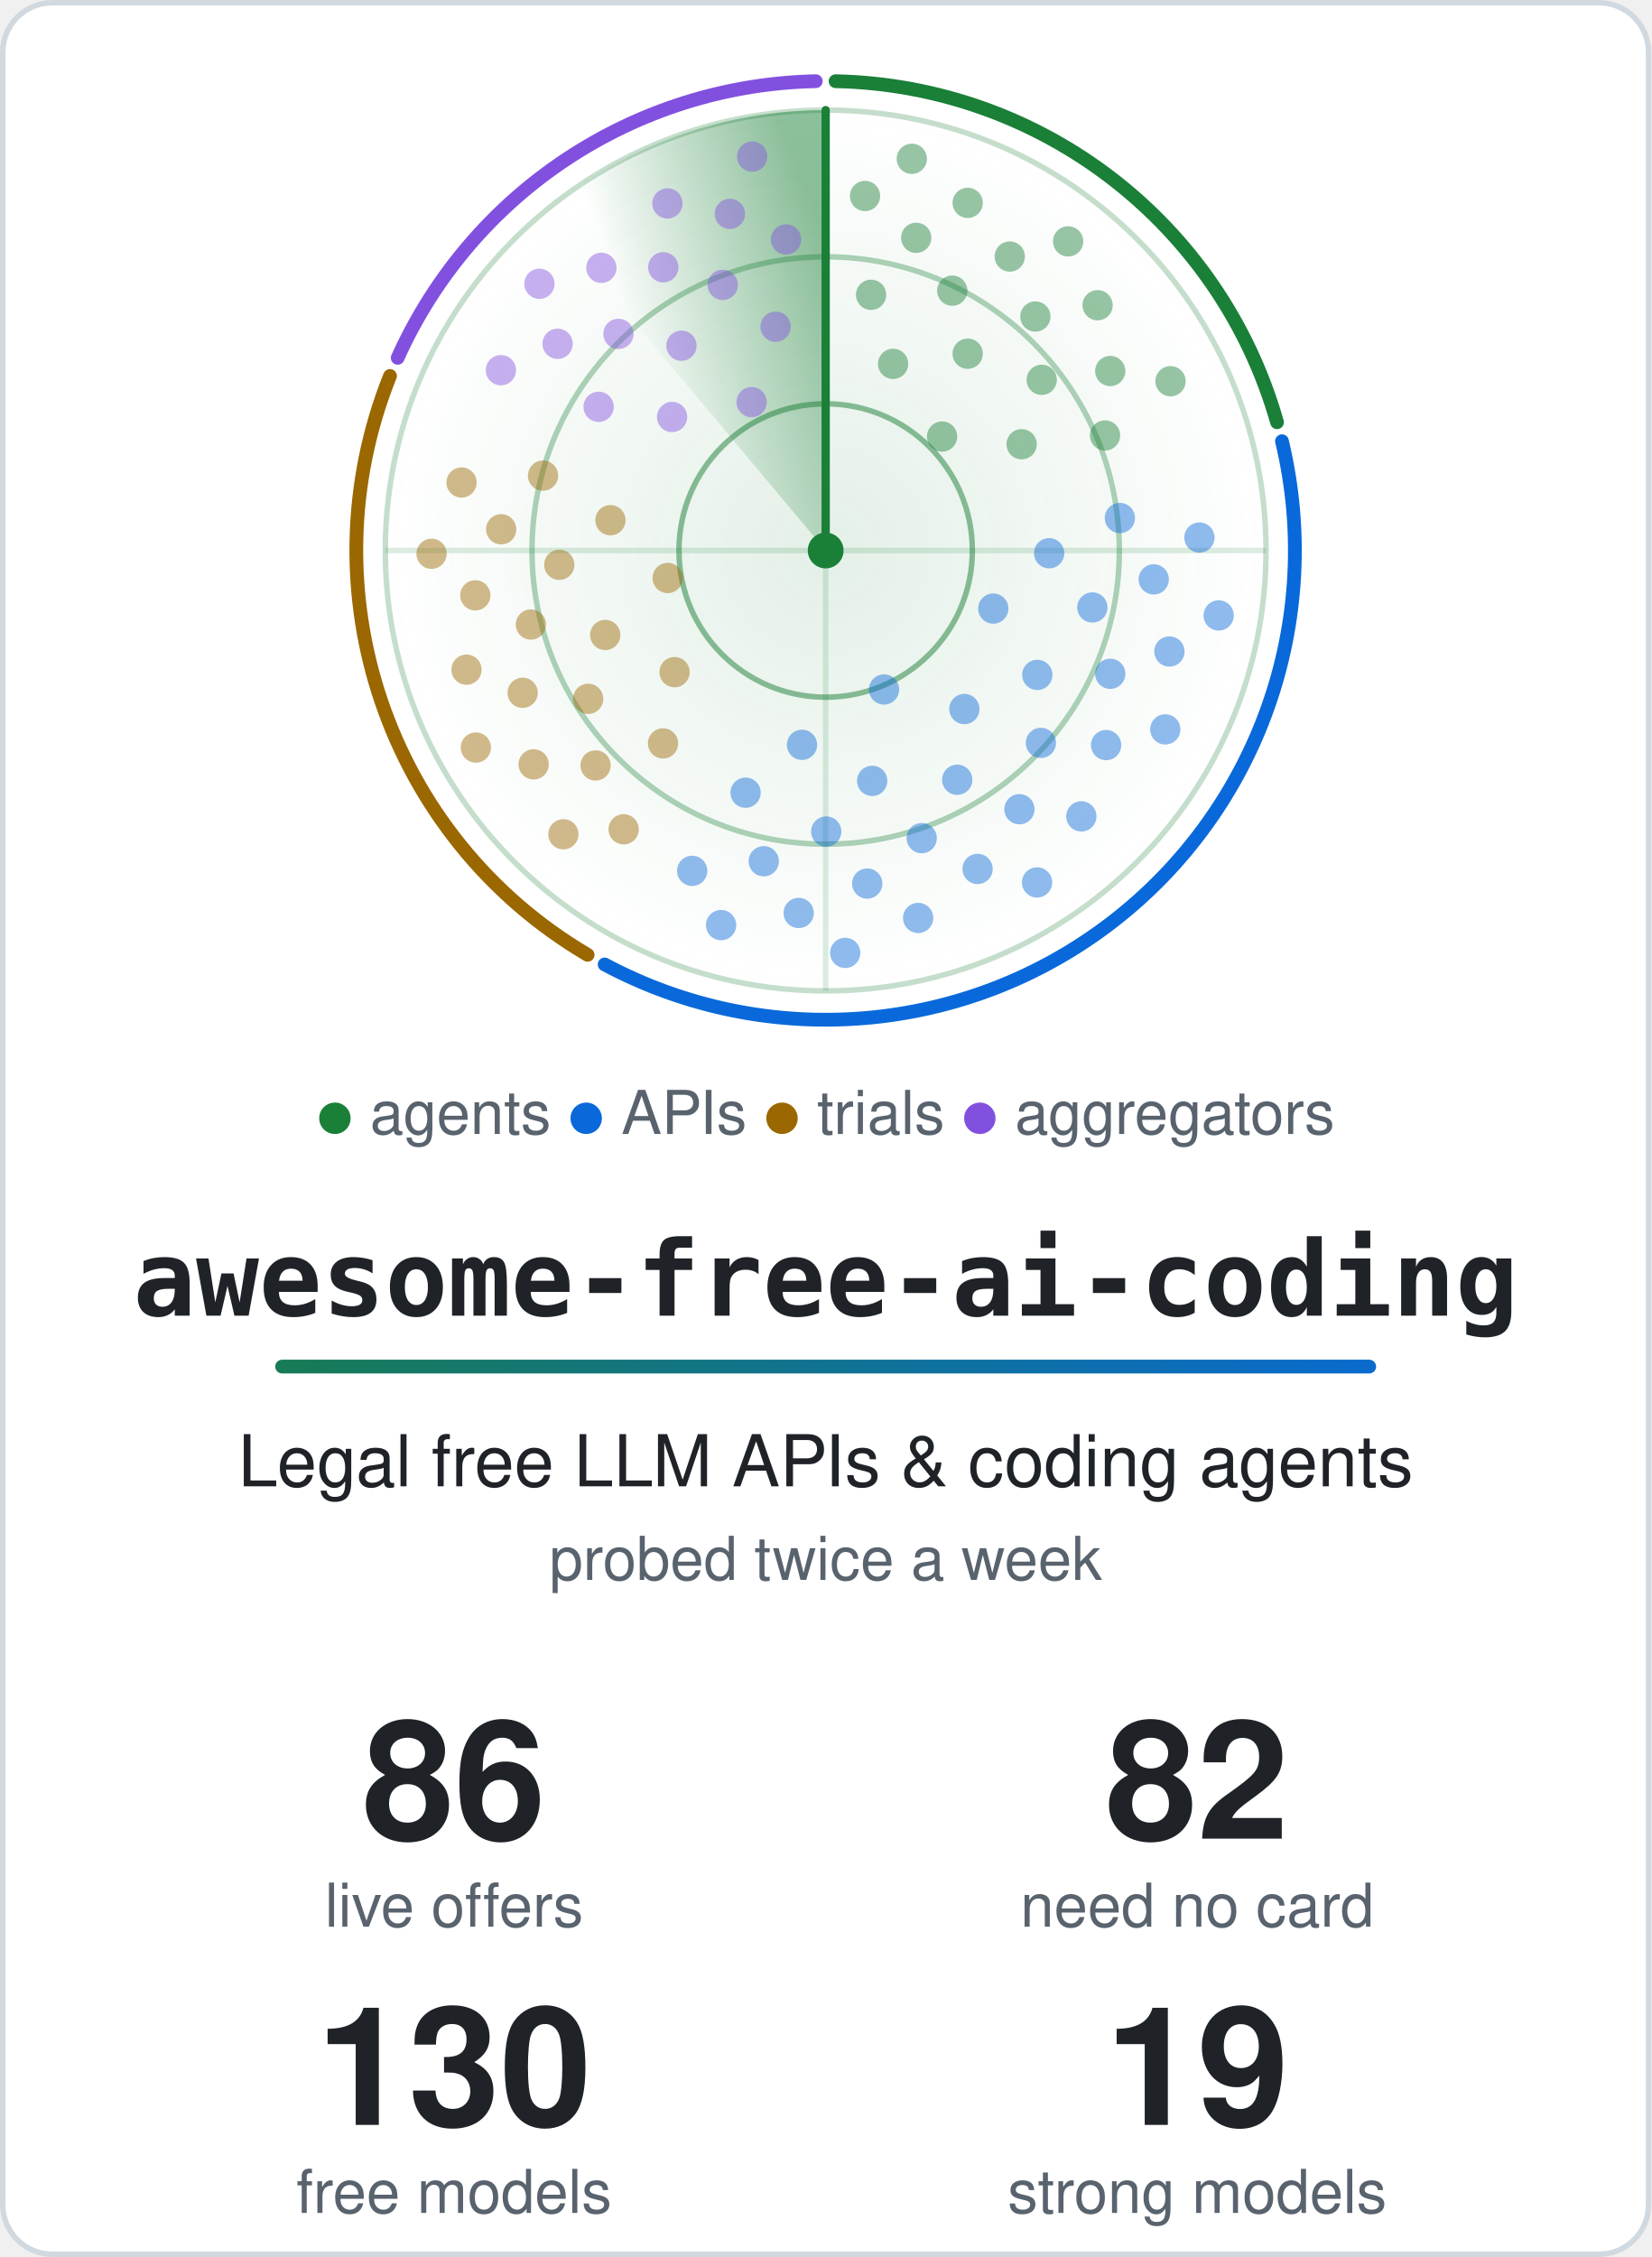
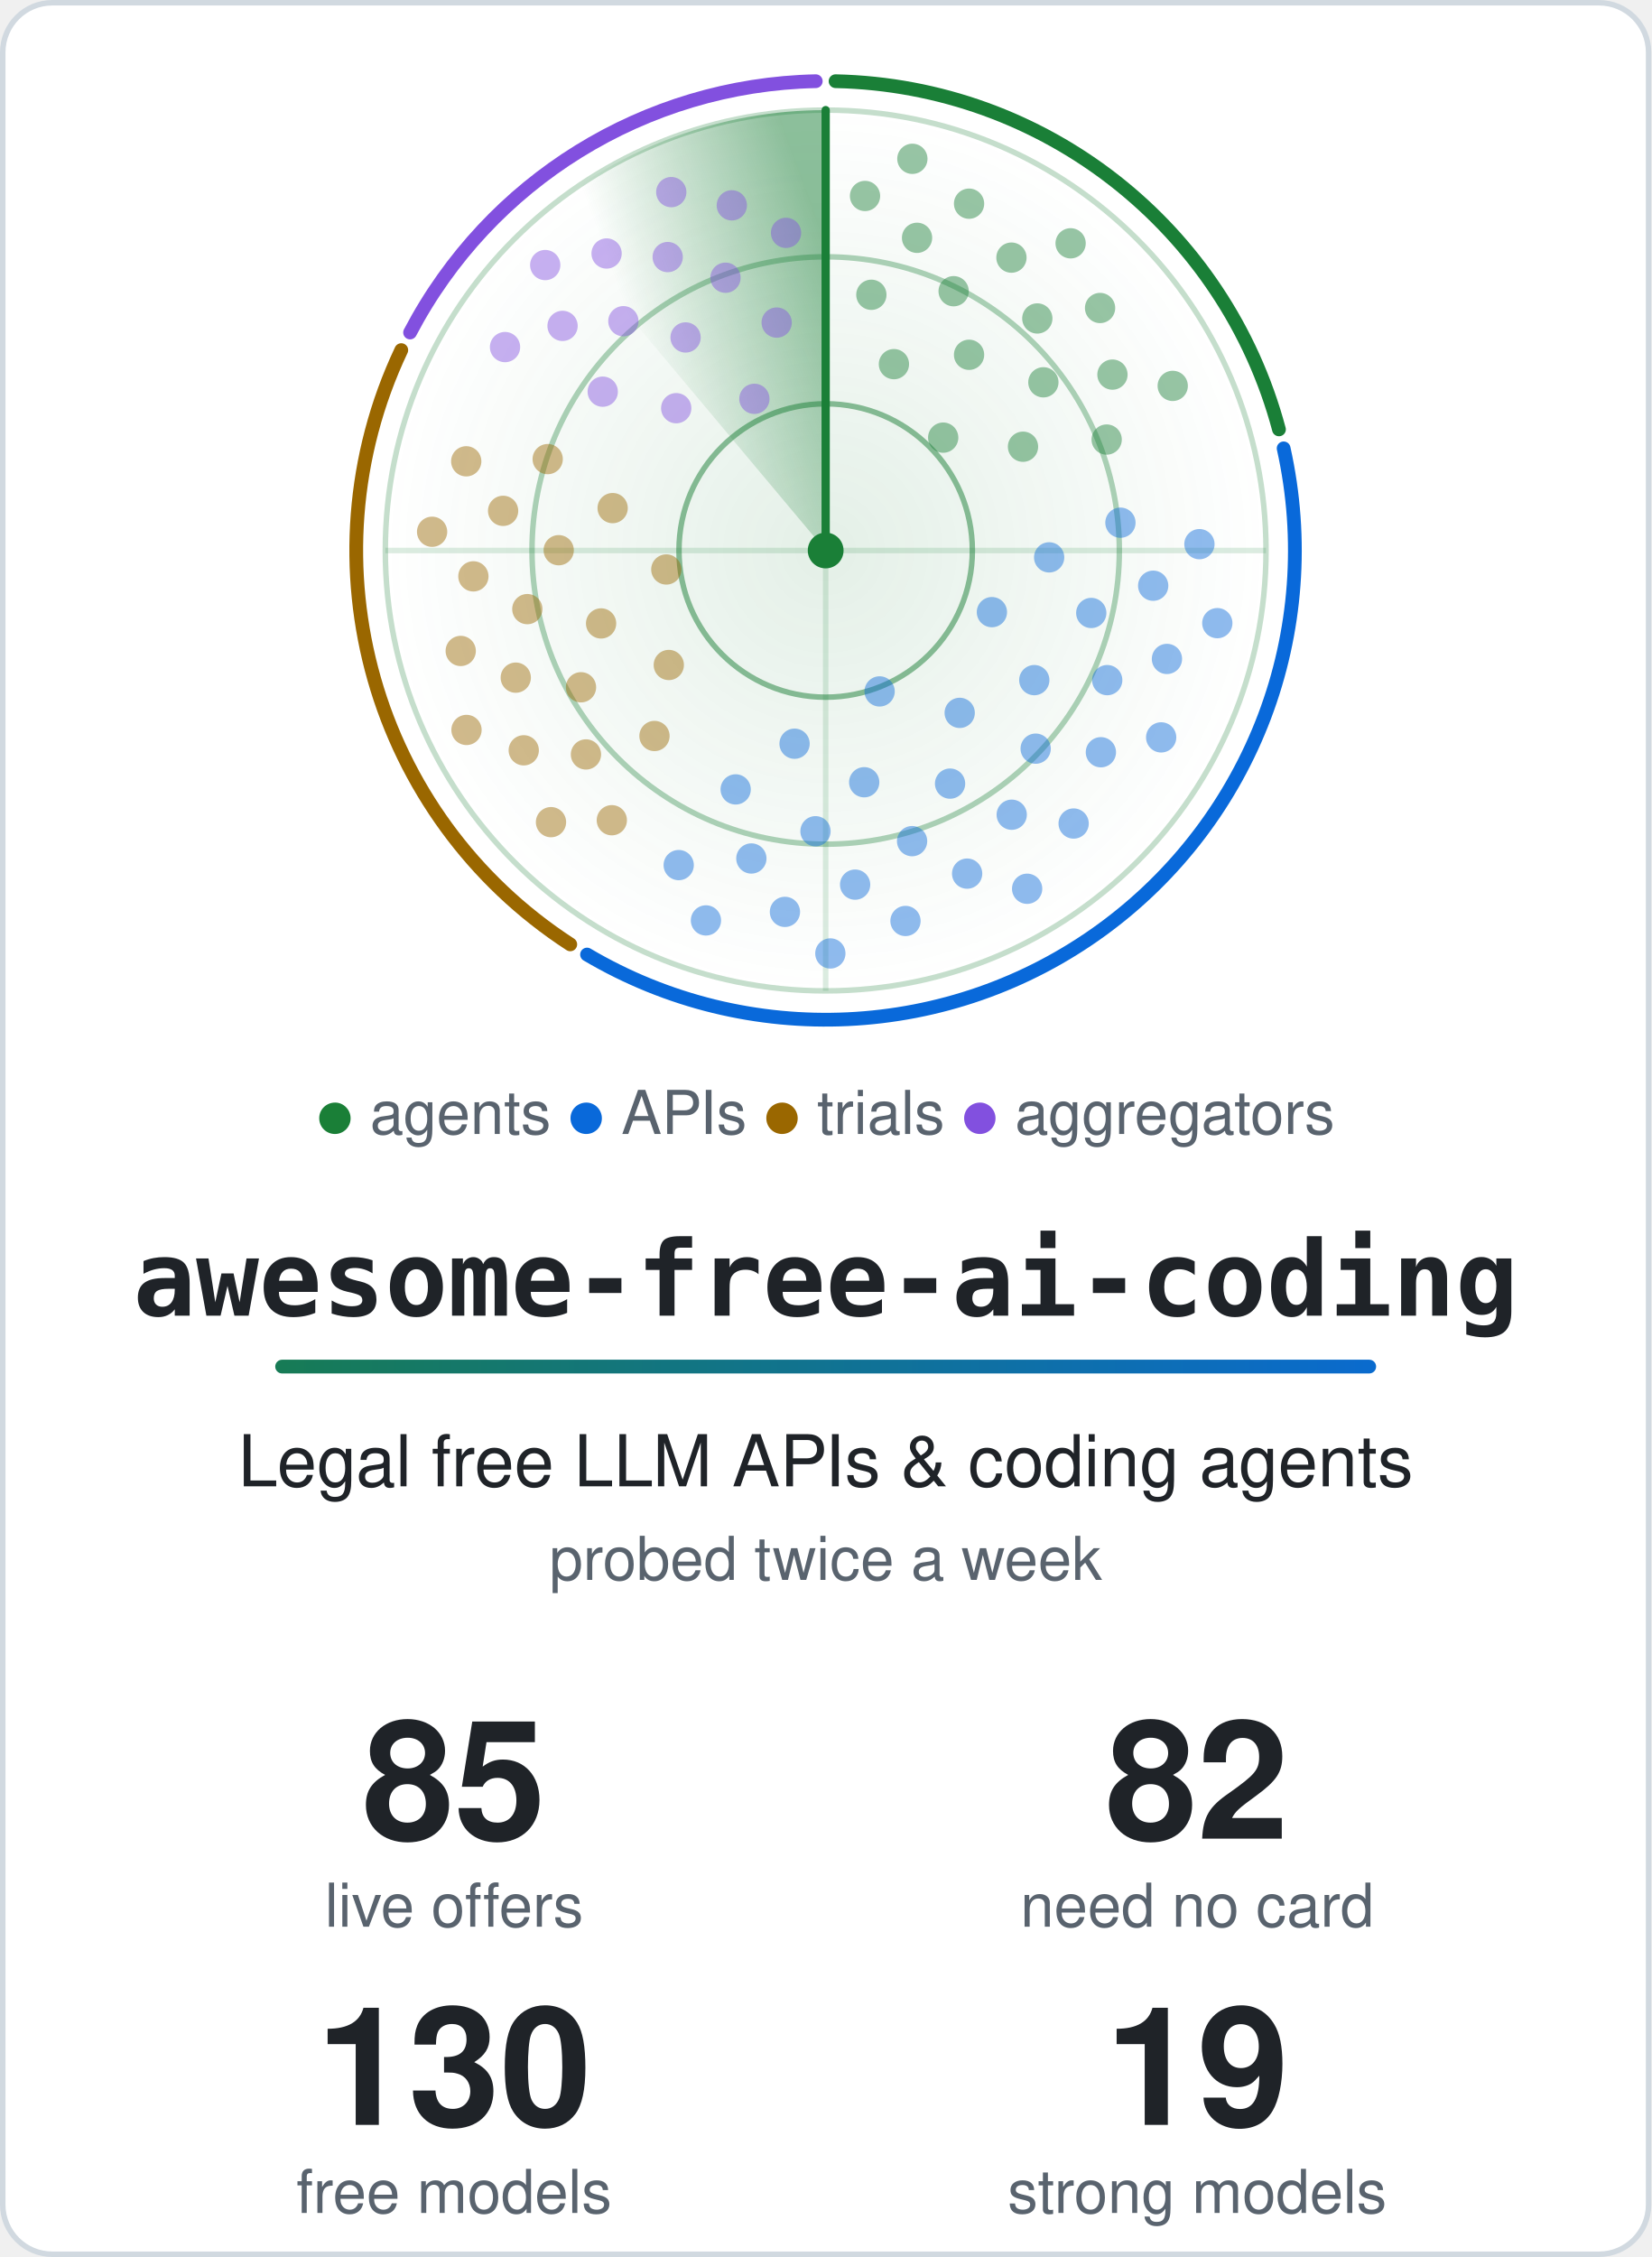
<svg xmlns="http://www.w3.org/2000/svg" width="600" height="820" viewBox="0 0 600 820" role="img" aria-labelledby="title">
  <style>.card{fill:#ffffff;stroke:#d1d9e0}.t{fill:#1f2328}.m{fill:#59636e}.ring{stroke:#1a7f37}.hub{fill:#1a7f37}.beam{stroke:#1a7f37}.s0,.s1,.g0,.g1{stop-color:#1a7f37}.a0{stop-color:#1a7f37}.a1{stop-color:#0969da}.dot.agents,.key.agents{fill:#1a7f37}.rim.agents{stroke:#1a7f37}.dot.apis,.key.apis{fill:#0969da}.rim.apis{stroke:#0969da}.dot.trials,.key.trials{fill:#9a6700}.rim.trials{stroke:#9a6700}.dot.aggregators,.key.aggregators{fill:#8250df}.rim.aggregators{stroke:#8250df}@media (prefers-color-scheme: dark) {.card{fill:#0d1117;stroke:#3d444d}.t{fill:#f0f6fc}.m{fill:#9198a1}.ring{stroke:#3fb950}.hub{fill:#3fb950}.beam{stroke:#3fb950}.s0,.s1,.g0,.g1{stop-color:#3fb950}.a0{stop-color:#3fb950}.a1{stop-color:#4493f8}.dot.agents,.key.agents{fill:#3fb950}.rim.agents{stroke:#3fb950}.dot.apis,.key.apis{fill:#4493f8}.rim.apis{stroke:#4493f8}.dot.trials,.key.trials{fill:#d29922}.rim.trials{stroke:#d29922}.dot.aggregators,.key.aggregators{fill:#ab7df8}.rim.aggregators{stroke:#ab7df8}}.rim{fill:none}.s0{stop-opacity:.5}.s1,.g1{stop-opacity:0}.g0{stop-opacity:.12}.dot{opacity:.45;animation:ping 6s linear infinite}@keyframes ping{0%,4%{opacity:1}55%,100%{opacity:.45}}.turning{animation:turn 6s linear infinite}@keyframes turn{to{transform:rotate(360deg)}}@media (prefers-reduced-motion: reduce) {.dot { animation: none; opacity: 1 } .turning { animation: none }}</style>
  <defs>
    <linearGradient id="accent" gradientUnits="userSpaceOnUse" x1="0" y1="0" x2="540" y2="0">
      <stop class="a0" offset="0" />
      <stop class="a1" offset="1" />
    </linearGradient>
  </defs>
  <rect class="card" x="1" y="1" width="598" height="818" rx="18" stroke-width="2" />
  <defs>
    <radialGradient id="glow">
      <stop class="g0" offset="0" />
      <stop class="g1" offset="1" />
    </radialGradient>
  </defs>
  <circle cx="300.0" cy="200.0" r="160.0" fill="url(#glow)" />
  <circle class="ring" cx="300.0" cy="200.0" r="53.3" fill="none" stroke-width="2" stroke-opacity=".5" />
  <circle class="ring" cx="300.0" cy="200.0" r="106.7" fill="none" stroke-width="2" stroke-opacity=".35" />
  <circle class="ring" cx="300.0" cy="200.0" r="160.0" fill="none" stroke-width="2" stroke-opacity=".25" />
  <path class="ring" d="M140.0 200.0H460.0M300.0 40.0V360.0" stroke-width="2" stroke-opacity=".15" />
-   <path class="rim agents" d="M303.6 29.5A170.5 170.5 0 0 1 464.0 153.4" stroke-width="5" stroke-linecap="round" />
-   <path class="rim apis" d="M465.8 160.3A170.5 170.5 0 0 1 219.7 350.4" stroke-width="5" stroke-linecap="round" />
-   <path class="rim trials" d="M213.5 346.9A170.5 170.5 0 0 1 141.7 136.6" stroke-width="5" stroke-linecap="round" />
-   <path class="rim aggregators" d="M144.5 130.0A170.5 170.5 0 0 1 296.4 29.5" stroke-width="5" stroke-linecap="round" />
+   <path class="rim agents" d="M303.6 29.5A170.5 170.5 0 0 1 464.7 156.0" stroke-width="5" stroke-linecap="round" />
+   <path class="rim apis" d="M466.4 162.9A170.5 170.5 0 0 1 213.3 346.8" stroke-width="5" stroke-linecap="round" />
+   <path class="rim trials" d="M207.2 343.1A170.5 170.5 0 0 1 145.8 127.2" stroke-width="5" stroke-linecap="round" />
+   <path class="rim aggregators" d="M149.0 120.8A170.5 170.5 0 0 1 296.4 29.5" stroke-width="5" stroke-linecap="round" />
  <defs>
    <linearGradient id="sweep" gradientUnits="userSpaceOnUse" x1="300.0" y1="88.0" x2="228.0" y2="114.2">
      <stop class="s0" offset="0" />
      <stop class="s1" offset="1" />
    </linearGradient>
  </defs>
  <g class="turning" style="transform-origin:300.0px 200.0px">
    <path fill="url(#sweep)" d="M300.0 200.0L197.2 77.4A160.0 160.0 0 0 1 300.0 40.0Z" />
    <line class="beam" x1="300.0" y1="200.0" x2="300.0" y2="40.0" stroke-width="3" stroke-linecap="round" />
  </g>
-   <circle class="dot agents" cx="342.3" cy="158.6" r="5.5" style="animation-delay:0.76s" />
-   <circle class="dot agents" cx="324.5" cy="132.2" r="5.5" style="animation-delay:0.33s" />
-   <circle class="dot agents" cx="371.2" cy="161.4" r="5.5" style="animation-delay:1.03s" />
-   <circle class="dot agents" cx="351.6" cy="128.5" r="5.5" style="animation-delay:0.60s" />
-   <circle class="dot agents" cx="316.5" cy="107.1" r="5.5" style="animation-delay:0.17s" />
-   <circle class="dot agents" cx="378.5" cy="138.0" r="5.5" style="animation-delay:0.86s" />
-   <circle class="dot agents" cx="346.0" cy="105.6" r="5.5" style="animation-delay:0.43s" />
-   <circle class="dot agents" cx="401.5" cy="158.2" r="5.5" style="animation-delay:1.13s" />
-   <circle class="dot agents" cx="376.2" cy="115.0" r="5.5" style="animation-delay:0.70s" />
-   <circle class="dot agents" cx="332.9" cy="86.4" r="5.5" style="animation-delay:0.27s" />
-   <circle class="dot agents" cx="403.4" cy="134.8" r="5.5" style="animation-delay:0.96s" />
-   <circle class="dot agents" cx="366.9" cy="93.2" r="5.5" style="animation-delay:0.53s" />
+   <circle class="dot agents" cx="342.7" cy="159.0" r="5.5" style="animation-delay:0.77s" />
+   <circle class="dot agents" cx="324.8" cy="132.3" r="5.5" style="animation-delay:0.34s" />
+   <circle class="dot agents" cx="371.7" cy="162.3" r="5.5" style="animation-delay:1.04s" />
+   <circle class="dot agents" cx="352.1" cy="128.9" r="5.5" style="animation-delay:0.60s" />
+   <circle class="dot agents" cx="316.6" cy="107.1" r="5.5" style="animation-delay:0.17s" />
+   <circle class="dot agents" cx="379.1" cy="138.9" r="5.5" style="animation-delay:0.87s" />
+   <circle class="dot agents" cx="346.5" cy="105.8" r="5.5" style="animation-delay:0.44s" />
+   <circle class="dot agents" cx="402.1" cy="159.7" r="5.5" style="animation-delay:1.14s" />
+   <circle class="dot agents" cx="376.9" cy="115.7" r="5.5" style="animation-delay:0.71s" />
+   <circle class="dot agents" cx="333.2" cy="86.4" r="5.5" style="animation-delay:0.27s" />
+   <circle class="dot agents" cx="404.2" cy="136.1" r="5.5" style="animation-delay:0.97s" />
+   <circle class="dot agents" cx="367.5" cy="93.6" r="5.5" style="animation-delay:0.54s" />
  <circle class="dot agents" cx="314.3" cy="71.2" r="5.5" style="animation-delay:0.11s" />
-   <circle class="dot agents" cx="398.8" cy="110.9" r="5.5" style="animation-delay:0.80s" />
-   <circle class="dot agents" cx="351.6" cy="73.7" r="5.5" style="animation-delay:0.37s" />
-   <circle class="dot agents" cx="425.3" cy="138.5" r="5.5" style="animation-delay:1.06s" />
-   <circle class="dot agents" cx="388.1" cy="87.7" r="5.5" style="animation-delay:0.64s" />
-   <circle class="dot agents" cx="331.3" cy="57.7" r="5.5" style="animation-delay:0.21s" />
-   <circle class="dot apis" cx="321.2" cy="250.5" r="5.5" style="animation-delay:2.62s" />
-   <circle class="dot apis" cx="360.9" cy="221.1" r="5.5" style="animation-delay:1.82s" />
-   <circle class="dot apis" cx="291.4" cy="270.6" r="5.5" style="animation-delay:3.12s" />
-   <circle class="dot apis" cx="350.4" cy="257.6" r="5.5" style="animation-delay:2.31s" />
-   <circle class="dot apis" cx="381.2" cy="201.0" r="5.5" style="animation-delay:1.51s" />
-   <circle class="dot apis" cx="316.9" cy="283.7" r="5.5" style="animation-delay:2.81s" />
-   <circle class="dot apis" cx="376.9" cy="245.2" r="5.5" style="animation-delay:2.01s" />
-   <circle class="dot apis" cx="270.9" cy="288.0" r="5.5" style="animation-delay:3.30s" />
-   <circle class="dot apis" cx="347.8" cy="283.3" r="5.5" style="animation-delay:2.50s" />
-   <circle class="dot apis" cx="396.9" cy="220.7" r="5.5" style="animation-delay:1.70s" />
-   <circle class="dot apis" cx="300.2" cy="302.1" r="5.5" style="animation-delay:3.00s" />
-   <circle class="dot apis" cx="378.2" cy="269.9" r="5.5" style="animation-delay:2.20s" />
-   <circle class="dot apis" cx="406.9" cy="188.2" r="5.5" style="animation-delay:1.39s" />
-   <circle class="dot apis" cx="334.9" cy="304.5" r="5.5" style="animation-delay:2.69s" />
-   <circle class="dot apis" cx="403.4" cy="244.8" r="5.5" style="animation-delay:1.89s" />
-   <circle class="dot apis" cx="277.5" cy="312.9" r="5.5" style="animation-delay:3.19s" />
-   <circle class="dot apis" cx="370.4" cy="294.0" r="5.5" style="animation-delay:2.39s" />
-   <circle class="dot apis" cx="419.2" cy="210.5" r="5.5" style="animation-delay:1.58s" />
-   <circle class="dot apis" cx="315.1" cy="321.0" r="5.5" style="animation-delay:2.88s" />
-   <circle class="dot apis" cx="401.9" cy="270.7" r="5.5" style="animation-delay:2.08s" />
-   <circle class="dot apis" cx="251.5" cy="316.4" r="5.5" style="animation-delay:3.38s" />
-   <circle class="dot apis" cx="355.2" cy="315.7" r="5.5" style="animation-delay:2.58s" />
-   <circle class="dot apis" cx="424.9" cy="236.7" r="5.5" style="animation-delay:1.77s" />
-   <circle class="dot apis" cx="290.2" cy="331.7" r="5.5" style="animation-delay:3.07s" />
-   <circle class="dot apis" cx="392.9" cy="296.6" r="5.5" style="animation-delay:2.27s" />
-   <circle class="dot apis" cx="435.8" cy="195.3" r="5.5" style="animation-delay:1.47s" />
-   <circle class="dot apis" cx="333.6" cy="333.5" r="5.5" style="animation-delay:2.76s" />
-   <circle class="dot apis" cx="423.4" cy="265.0" r="5.5" style="animation-delay:1.96s" />
-   <circle class="dot apis" cx="262.0" cy="336.1" r="5.5" style="animation-delay:3.26s" />
-   <circle class="dot apis" cx="376.8" cy="320.6" r="5.5" style="animation-delay:2.46s" />
-   <circle class="dot apis" cx="442.8" cy="223.6" r="5.5" style="animation-delay:1.66s" />
-   <circle class="dot apis" cx="307.1" cy="346.2" r="5.5" style="animation-delay:2.95s" />
-   <circle class="dot trials" cx="242.6" cy="210.0" r="5.5" style="animation-delay:4.34s" />
-   <circle class="dot trials" cx="245.1" cy="244.2" r="5.5" style="animation-delay:3.85s" />
-   <circle class="dot trials" cx="221.8" cy="189.0" r="5.5" style="animation-delay:4.63s" />
-   <circle class="dot trials" cx="219.9" cy="230.7" r="5.5" style="animation-delay:4.15s" />
-   <circle class="dot trials" cx="240.9" cy="270.1" r="5.5" style="animation-delay:3.67s" />
-   <circle class="dot trials" cx="203.2" cy="205.2" r="5.5" style="animation-delay:4.45s" />
-   <circle class="dot trials" cx="213.7" cy="253.9" r="5.5" style="animation-delay:3.97s" />
-   <circle class="dot trials" cx="197.3" cy="172.8" r="5.5" style="animation-delay:4.75s" />
-   <circle class="dot trials" cx="192.9" cy="226.9" r="5.5" style="animation-delay:4.26s" />
-   <circle class="dot trials" cx="216.4" cy="278.1" r="5.5" style="animation-delay:3.78s" />
-   <circle class="dot trials" cx="182.1" cy="192.3" r="5.5" style="animation-delay:4.56s" />
-   <circle class="dot trials" cx="189.9" cy="251.7" r="5.5" style="animation-delay:4.08s" />
-   <circle class="dot trials" cx="226.6" cy="301.3" r="5.5" style="animation-delay:3.60s" />
-   <circle class="dot trials" cx="172.7" cy="216.3" r="5.5" style="animation-delay:4.38s" />
-   <circle class="dot trials" cx="193.9" cy="277.7" r="5.5" style="animation-delay:3.90s" />
-   <circle class="dot trials" cx="167.7" cy="175.3" r="5.5" style="animation-delay:4.68s" />
-   <circle class="dot trials" cx="169.5" cy="243.3" r="5.5" style="animation-delay:4.19s" />
-   <circle class="dot trials" cx="204.7" cy="303.1" r="5.5" style="animation-delay:3.71s" />
-   <circle class="dot trials" cx="156.8" cy="201.2" r="5.5" style="animation-delay:4.49s" />
-   <circle class="dot trials" cx="172.9" cy="271.6" r="5.5" style="animation-delay:4.01s" />
-   <circle class="dot aggregators" cx="273.1" cy="146.1" r="5.5" style="animation-delay:5.56s" />
-   <circle class="dot aggregators" cx="244.2" cy="151.5" r="5.5" style="animation-delay:5.18s" />
-   <circle class="dot aggregators" cx="281.8" cy="118.7" r="5.5" style="animation-delay:5.79s" />
-   <circle class="dot aggregators" cx="247.6" cy="125.6" r="5.5" style="animation-delay:5.41s" />
-   <circle class="dot aggregators" cx="217.5" cy="147.8" r="5.5" style="animation-delay:5.04s" />
-   <circle class="dot aggregators" cx="262.6" cy="103.5" r="5.5" style="animation-delay:5.65s" />
-   <circle class="dot aggregators" cx="224.7" cy="121.3" r="5.5" style="animation-delay:5.27s" />
-   <circle class="dot aggregators" cx="285.6" cy="87.0" r="5.5" style="animation-delay:5.88s" />
-   <circle class="dot aggregators" cx="241.0" cy="97.1" r="5.5" style="animation-delay:5.50s" />
-   <circle class="dot aggregators" cx="202.6" cy="124.9" r="5.5" style="animation-delay:5.13s" />
-   <circle class="dot aggregators" cx="265.2" cy="77.7" r="5.5" style="animation-delay:5.74s" />
-   <circle class="dot aggregators" cx="218.5" cy="97.3" r="5.5" style="animation-delay:5.36s" />
-   <circle class="dot aggregators" cx="182.0" cy="134.5" r="5.5" style="animation-delay:4.98s" />
-   <circle class="dot aggregators" cx="242.5" cy="73.9" r="5.5" style="animation-delay:5.59s" />
-   <circle class="dot aggregators" cx="196.0" cy="103.1" r="5.5" style="animation-delay:5.22s" />
-   <circle class="dot aggregators" cx="273.3" cy="56.9" r="5.5" style="animation-delay:5.82s" />
+   <circle class="dot agents" cx="399.7" cy="111.9" r="5.5" style="animation-delay:0.81s" />
+   <circle class="dot agents" cx="352.1" cy="74.0" r="5.5" style="animation-delay:0.37s" />
+   <circle class="dot agents" cx="426.1" cy="140.2" r="5.5" style="animation-delay:1.08s" />
+   <circle class="dot agents" cx="389.0" cy="88.4" r="5.5" style="animation-delay:0.64s" />
+   <circle class="dot agents" cx="331.5" cy="57.7" r="5.5" style="animation-delay:0.21s" />
+   <circle class="dot apis" cx="319.6" cy="251.2" r="5.5" style="animation-delay:2.65s" />
+   <circle class="dot apis" cx="360.4" cy="222.4" r="5.5" style="animation-delay:1.84s" />
+   <circle class="dot apis" cx="288.7" cy="270.2" r="5.5" style="animation-delay:3.15s" />
+   <circle class="dot apis" cx="348.7" cy="259.0" r="5.5" style="animation-delay:2.34s" />
+   <circle class="dot apis" cx="381.2" cy="202.5" r="5.5" style="animation-delay:1.53s" />
+   <circle class="dot apis" cx="314.0" cy="284.2" r="5.5" style="animation-delay:2.84s" />
+   <circle class="dot apis" cx="375.8" cy="247.1" r="5.5" style="animation-delay:2.03s" />
+   <circle class="dot apis" cx="267.3" cy="286.8" r="5.5" style="animation-delay:3.34s" />
+   <circle class="dot apis" cx="345.2" cy="284.7" r="5.5" style="animation-delay:2.53s" />
+   <circle class="dot apis" cx="396.5" cy="222.7" r="5.5" style="animation-delay:1.72s" />
+   <circle class="dot apis" cx="296.3" cy="302.0" r="5.5" style="animation-delay:3.03s" />
+   <circle class="dot apis" cx="376.3" cy="272.0" r="5.5" style="animation-delay:2.22s" />
+   <circle class="dot apis" cx="407.1" cy="189.9" r="5.5" style="animation-delay:1.41s" />
+   <circle class="dot apis" cx="331.4" cy="305.6" r="5.5" style="animation-delay:2.72s" />
+   <circle class="dot apis" cx="402.3" cy="247.1" r="5.5" style="animation-delay:1.91s" />
+   <circle class="dot apis" cx="273.0" cy="311.9" r="5.5" style="animation-delay:3.23s" />
+   <circle class="dot apis" cx="367.6" cy="296.0" r="5.5" style="animation-delay:2.41s" />
+   <circle class="dot apis" cx="419.0" cy="212.8" r="5.5" style="animation-delay:1.60s" />
+   <circle class="dot apis" cx="310.7" cy="321.4" r="5.5" style="animation-delay:2.92s" />
+   <circle class="dot apis" cx="400.0" cy="273.3" r="5.5" style="animation-delay:2.10s" />
+   <circle class="dot apis" cx="246.6" cy="314.3" r="5.5" style="animation-delay:3.42s" />
+   <circle class="dot apis" cx="351.4" cy="317.4" r="5.5" style="animation-delay:2.61s" />
+   <circle class="dot apis" cx="424.0" cy="239.4" r="5.5" style="animation-delay:1.79s" />
+   <circle class="dot apis" cx="285.2" cy="331.3" r="5.5" style="animation-delay:3.11s" />
+   <circle class="dot apis" cx="390.1" cy="299.2" r="5.5" style="animation-delay:2.30s" />
+   <circle class="dot apis" cx="435.8" cy="197.7" r="5.5" style="animation-delay:1.48s" />
+   <circle class="dot apis" cx="329.0" cy="334.6" r="5.5" style="animation-delay:2.80s" />
+   <circle class="dot apis" cx="421.9" cy="267.9" r="5.5" style="animation-delay:1.99s" />
+   <circle class="dot apis" cx="256.5" cy="334.4" r="5.5" style="animation-delay:3.30s" />
+   <circle class="dot apis" cx="373.2" cy="322.9" r="5.5" style="animation-delay:2.49s" />
+   <circle class="dot apis" cx="442.3" cy="226.4" r="5.5" style="animation-delay:1.68s" />
+   <circle class="dot apis" cx="301.7" cy="346.4" r="5.5" style="animation-delay:2.99s" />
+   <circle class="dot trials" cx="242.1" cy="206.9" r="5.5" style="animation-delay:4.39s" />
+   <circle class="dot trials" cx="243.0" cy="241.6" r="5.5" style="animation-delay:3.90s" />
+   <circle class="dot trials" cx="222.6" cy="184.6" r="5.5" style="animation-delay:4.69s" />
+   <circle class="dot trials" cx="218.4" cy="226.5" r="5.5" style="animation-delay:4.20s" />
+   <circle class="dot trials" cx="237.8" cy="267.4" r="5.5" style="animation-delay:3.71s" />
+   <circle class="dot trials" cx="203.0" cy="199.9" r="5.5" style="animation-delay:4.50s" />
+   <circle class="dot trials" cx="211.1" cy="249.7" r="5.5" style="animation-delay:4.01s" />
+   <circle class="dot trials" cx="199.0" cy="166.8" r="5.5" style="animation-delay:4.80s" />
+   <circle class="dot trials" cx="191.6" cy="221.3" r="5.5" style="animation-delay:4.31s" />
+   <circle class="dot trials" cx="212.9" cy="274.1" r="5.5" style="animation-delay:3.83s" />
+   <circle class="dot trials" cx="182.8" cy="185.6" r="5.5" style="animation-delay:4.62s" />
+   <circle class="dot trials" cx="187.4" cy="246.2" r="5.5" style="animation-delay:4.13s" />
+   <circle class="dot trials" cx="222.3" cy="298.0" r="5.5" style="animation-delay:3.64s" />
+   <circle class="dot trials" cx="172.0" cy="209.4" r="5.5" style="animation-delay:4.43s" />
+   <circle class="dot trials" cx="190.3" cy="272.6" r="5.5" style="animation-delay:3.94s" />
+   <circle class="dot trials" cx="169.4" cy="167.6" r="5.5" style="animation-delay:4.73s" />
+   <circle class="dot trials" cx="167.4" cy="236.5" r="5.5" style="animation-delay:4.24s" />
+   <circle class="dot trials" cx="200.2" cy="298.7" r="5.5" style="animation-delay:3.76s" />
+   <circle class="dot trials" cx="157.0" cy="193.2" r="5.5" style="animation-delay:4.55s" />
+   <circle class="dot trials" cx="169.5" cy="265.2" r="5.5" style="animation-delay:4.06s" />
+   <circle class="dot aggregators" cx="274.1" cy="144.9" r="5.5" style="animation-delay:5.58s" />
+   <circle class="dot aggregators" cx="245.7" cy="148.3" r="5.5" style="animation-delay:5.23s" />
+   <circle class="dot aggregators" cx="282.2" cy="117.2" r="5.5" style="animation-delay:5.80s" />
+   <circle class="dot aggregators" cx="249.1" cy="122.6" r="5.5" style="animation-delay:5.44s" />
+   <circle class="dot aggregators" cx="219.0" cy="142.3" r="5.5" style="animation-delay:5.09s" />
+   <circle class="dot aggregators" cx="263.6" cy="100.9" r="5.5" style="animation-delay:5.66s" />
+   <circle class="dot aggregators" cx="226.5" cy="116.7" r="5.5" style="animation-delay:5.31s" />
+   <circle class="dot aggregators" cx="285.6" cy="84.6" r="5.5" style="animation-delay:5.88s" />
+   <circle class="dot aggregators" cx="242.6" cy="93.4" r="5.5" style="animation-delay:5.53s" />
+   <circle class="dot aggregators" cx="204.4" cy="118.4" r="5.5" style="animation-delay:5.17s" />
+   <circle class="dot aggregators" cx="265.9" cy="74.6" r="5.5" style="animation-delay:5.75s" />
+   <circle class="dot aggregators" cx="220.4" cy="92.1" r="5.5" style="animation-delay:5.39s" />
+   <circle class="dot aggregators" cx="183.5" cy="126.1" r="5.5" style="animation-delay:5.04s" />
+   <circle class="dot aggregators" cx="243.9" cy="69.8" r="5.5" style="animation-delay:5.61s" />
+   <circle class="dot aggregators" cx="198.1" cy="96.3" r="5.5" style="animation-delay:5.26s" />
  <circle class="hub" cx="300.0" cy="200.0" r="6.5" />
  <text class="m" x="300.0" y="412" text-anchor="middle" font-family="-apple-system, BlinkMacSystemFont, 'Segoe UI', Helvetica, Arial, sans-serif" font-size="22">
    <tspan class="key agents">●</tspan> agents <tspan class="key apis">●</tspan> APIs <tspan class="key trials">●</tspan> trials <tspan class="key aggregators">●</tspan> aggregators</text>
  <text class="t" x="300.0" y="478" text-anchor="middle" font-family="ui-monospace, SFMono-Regular, Menlo, Consolas, monospace" font-size="38" font-weight="700">awesome-free-ai-coding</text>
  <rect x="100.0" y="494" width="400" height="5" rx="2.5" fill="url(#accent)" />
  <text class="t" x="300.0" y="540" text-anchor="middle" font-family="-apple-system, BlinkMacSystemFont, 'Segoe UI', Helvetica, Arial, sans-serif" font-size="26">Legal free LLM APIs &amp; coding agents</text>
  <text class="m" x="300.0" y="574" text-anchor="middle" font-family="-apple-system, BlinkMacSystemFont, 'Segoe UI', Helvetica, Arial, sans-serif" font-size="22">probed twice a week</text>
-   <text class="t" x="165.0" y="668" text-anchor="middle" font-family="-apple-system, BlinkMacSystemFont, 'Segoe UI', Helvetica, Arial, sans-serif" font-size="60" font-weight="700">86</text>
+   <text class="t" x="165.0" y="668" text-anchor="middle" font-family="-apple-system, BlinkMacSystemFont, 'Segoe UI', Helvetica, Arial, sans-serif" font-size="60" font-weight="700">85</text>
  <text class="m" x="165.0" y="700" text-anchor="middle" font-family="-apple-system, BlinkMacSystemFont, 'Segoe UI', Helvetica, Arial, sans-serif" font-size="22">live offers</text>
  <text class="t" x="435.0" y="668" text-anchor="middle" font-family="-apple-system, BlinkMacSystemFont, 'Segoe UI', Helvetica, Arial, sans-serif" font-size="60" font-weight="700">82</text>
  <text class="m" x="435.0" y="700" text-anchor="middle" font-family="-apple-system, BlinkMacSystemFont, 'Segoe UI', Helvetica, Arial, sans-serif" font-size="22">need no card</text>
  <text class="t" x="165.0" y="772" text-anchor="middle" font-family="-apple-system, BlinkMacSystemFont, 'Segoe UI', Helvetica, Arial, sans-serif" font-size="60" font-weight="700">130</text>
  <text class="m" x="165.0" y="804" text-anchor="middle" font-family="-apple-system, BlinkMacSystemFont, 'Segoe UI', Helvetica, Arial, sans-serif" font-size="22">free models</text>
  <text class="t" x="435.0" y="772" text-anchor="middle" font-family="-apple-system, BlinkMacSystemFont, 'Segoe UI', Helvetica, Arial, sans-serif" font-size="60" font-weight="700">19</text>
  <text class="m" x="435.0" y="804" text-anchor="middle" font-family="-apple-system, BlinkMacSystemFont, 'Segoe UI', Helvetica, Arial, sans-serif" font-size="22">strong models</text>
</svg>
